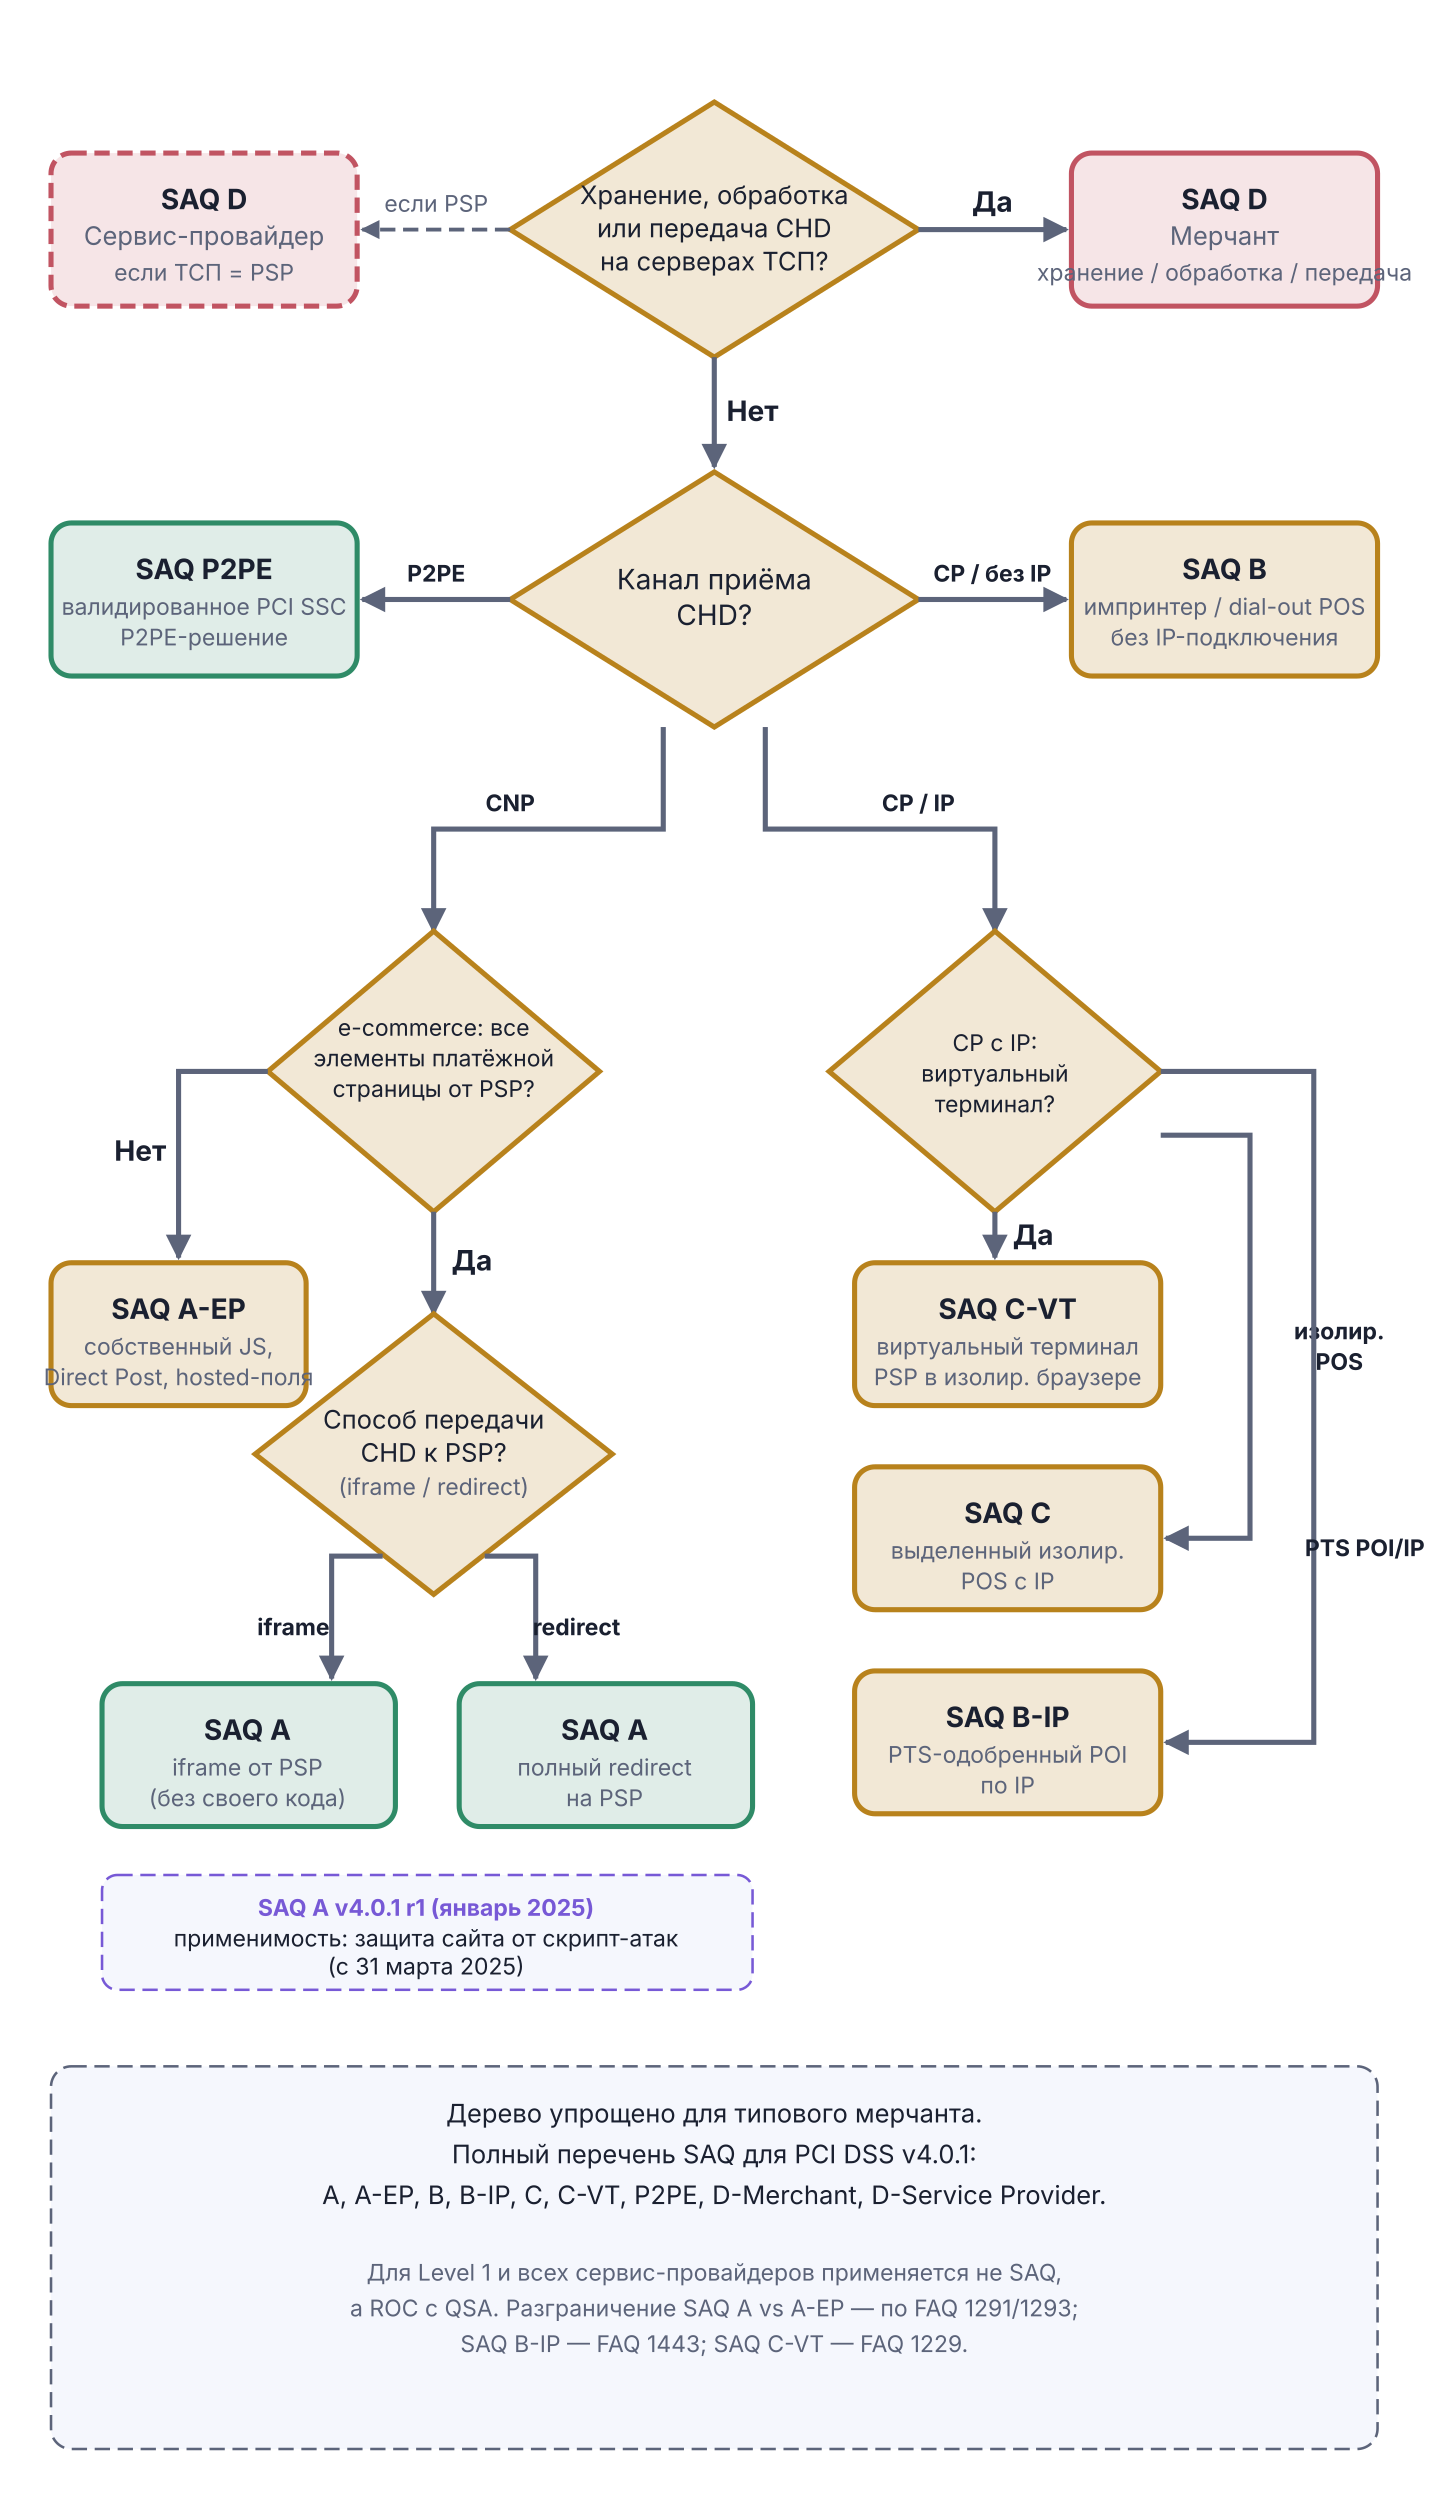
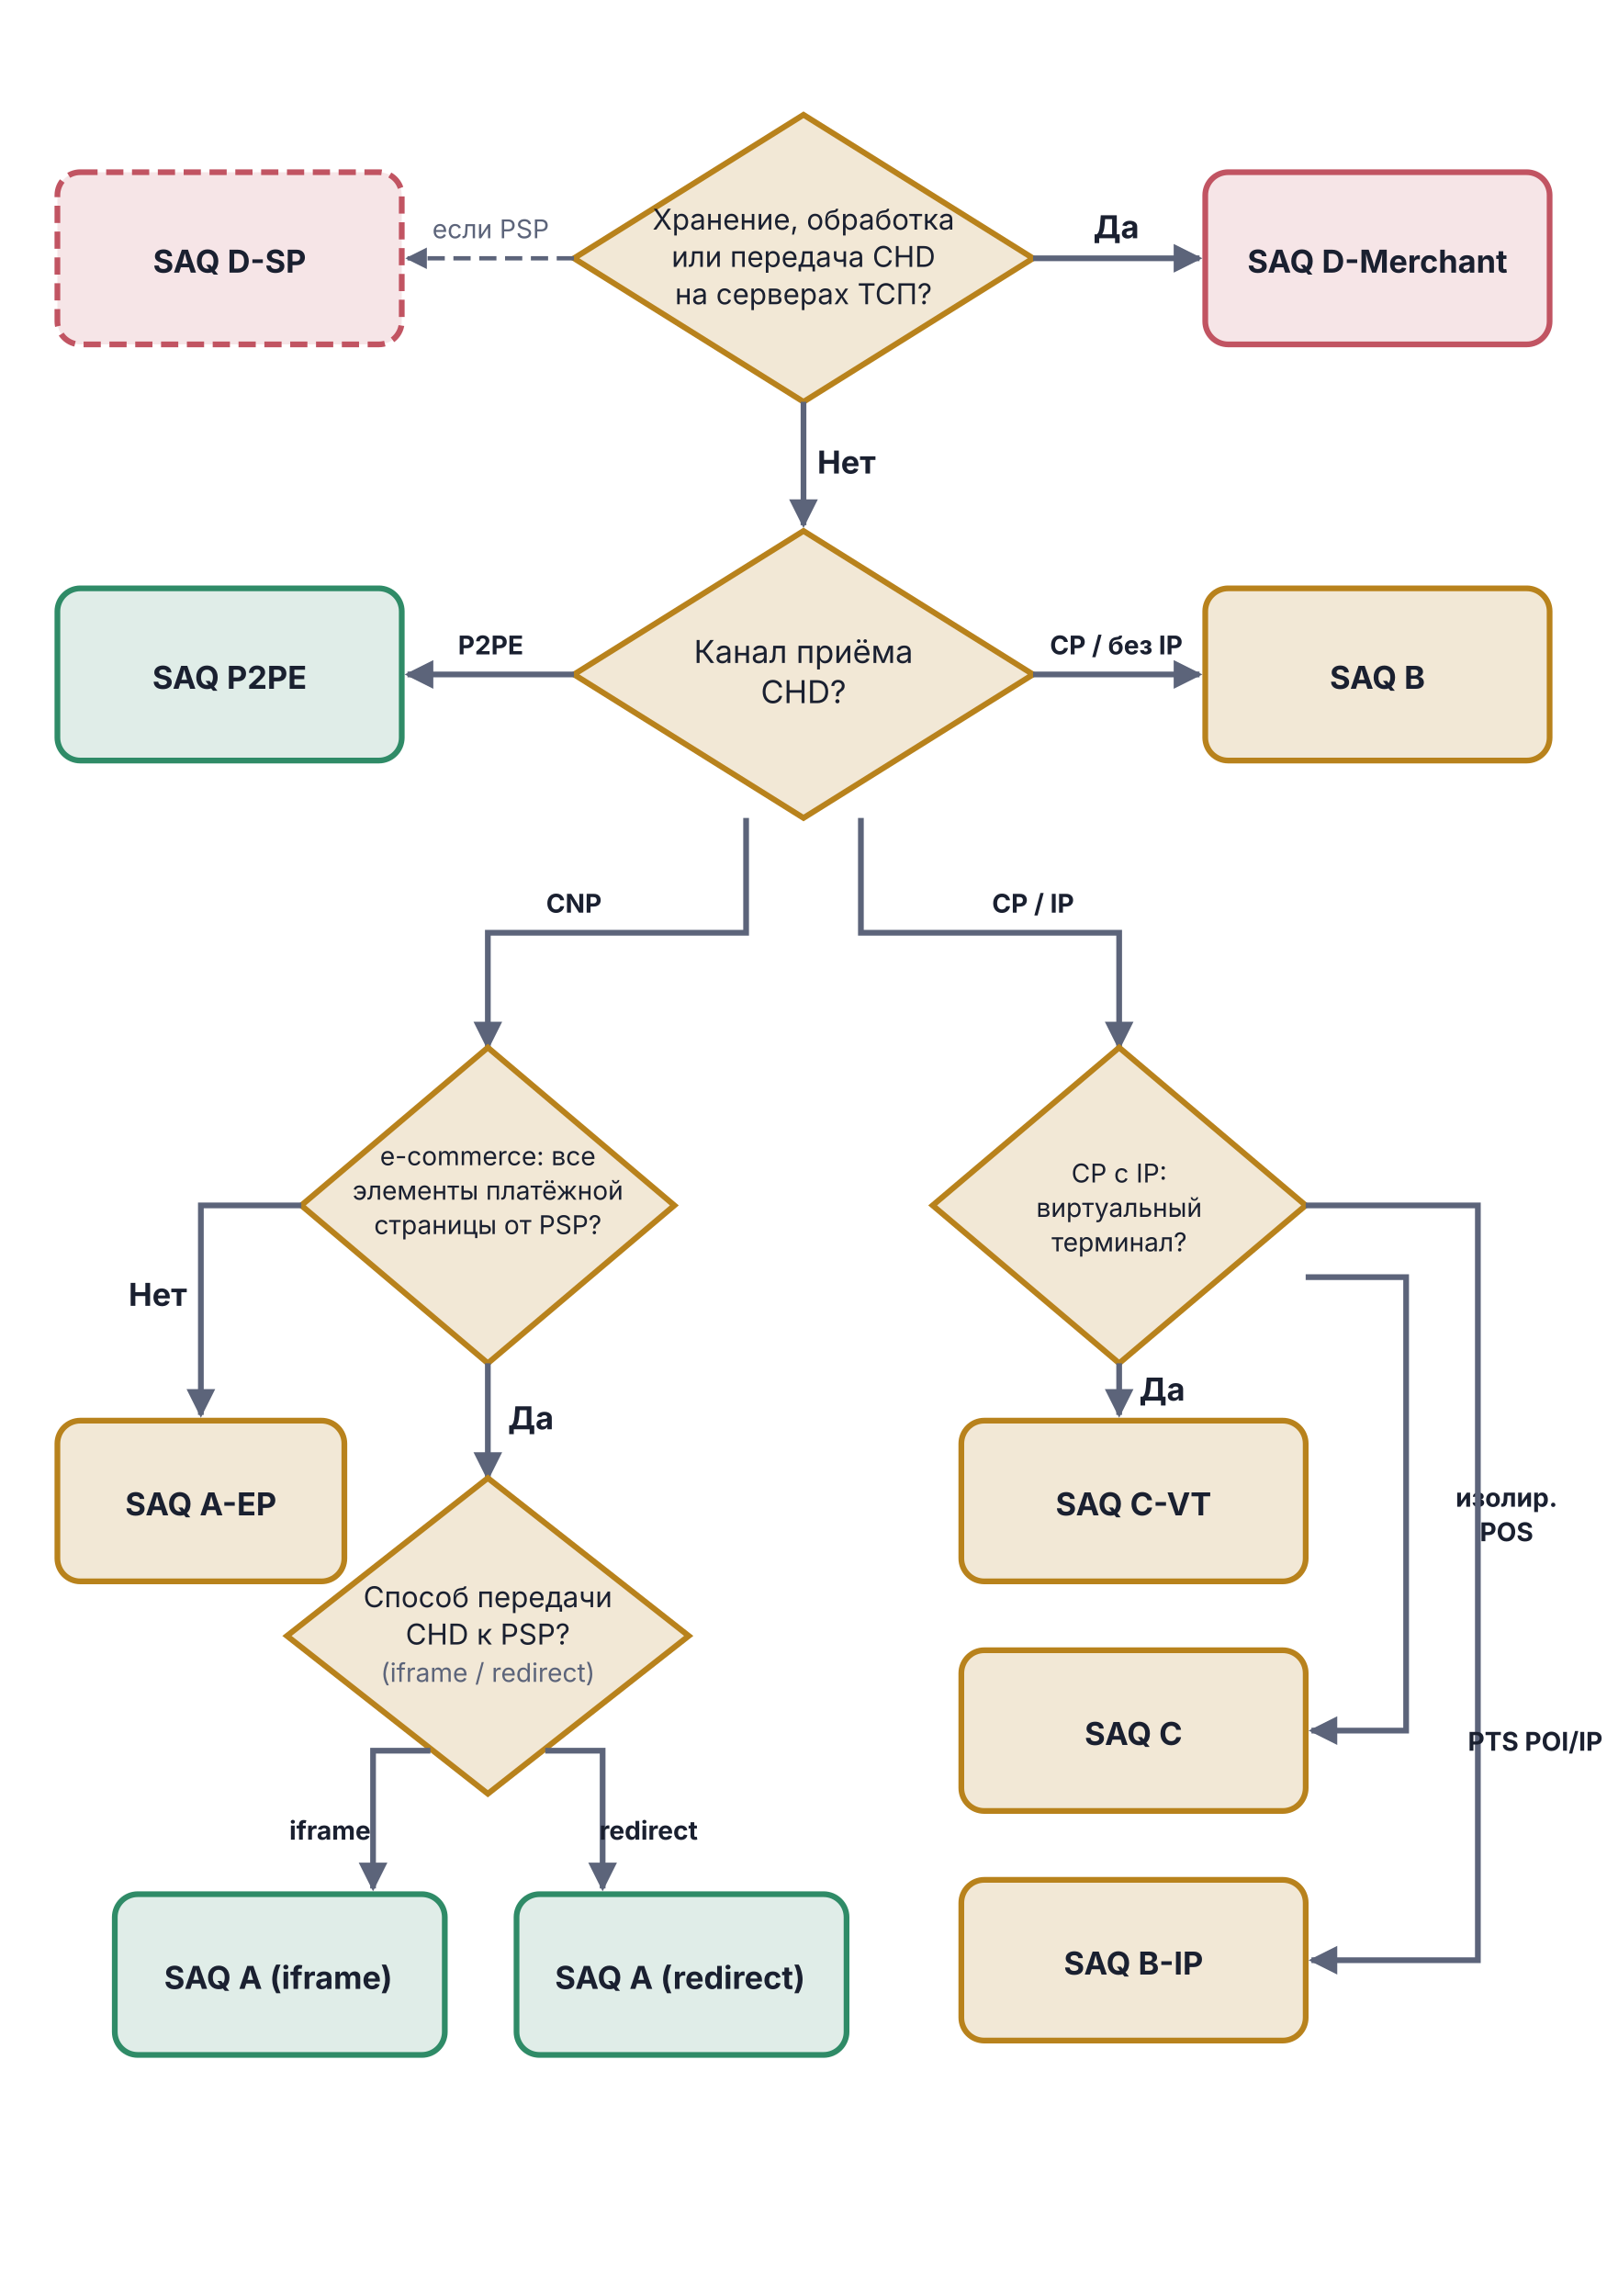
- <svg xmlns="http://www.w3.org/2000/svg" viewBox="0 0 560 980" width="560" height="980">
+ <svg xmlns="http://www.w3.org/2000/svg" viewBox="0 0 560 800" width="560" height="800">
  <defs>
    <marker id="arr-Muted" viewBox="0 0 10 10" refX="9" refY="5" markerWidth="5" markerHeight="5" orient="auto">
      <path d="M0,0 L10,5 L0,10 Z" fill="#5C647A" />
    </marker>
  </defs>
  <polygon points="280,40 360,90 280,140 200,90" fill="#B8821C" fill-opacity="0.18" stroke="#B8821C" stroke-width="2" />
  <text x="280" y="80.0" text-anchor="middle" font-family="Inter, -apple-system, BlinkMacSystemFont, 'Helvetica Neue', Arial, sans-serif" font-size="10" font-weight="normal" fill="#1A2030">Хранение, обработка</text>
  <text x="280" y="93.0" text-anchor="middle" font-family="Inter, -apple-system, BlinkMacSystemFont, 'Helvetica Neue', Arial, sans-serif" font-size="10" font-weight="normal" fill="#1A2030">или передача CHD</text>
  <text x="280" y="106.0" text-anchor="middle" font-family="Inter, -apple-system, BlinkMacSystemFont, 'Helvetica Neue', Arial, sans-serif" font-size="10" font-weight="normal" fill="#1A2030">на серверах ТСП?</text>
  <rect x="420" y="60" width="120" height="60" rx="8" fill="#C15462" fill-opacity="0.15" stroke="#C15462" stroke-width="2" />
-   <text x="480" y="82.0" text-anchor="middle" font-family="Inter, -apple-system, BlinkMacSystemFont, 'Helvetica Neue', Arial, sans-serif" font-size="11" font-weight="bold" fill="#1A2030">SAQ D</text>
-   <text x="480" y="96.0" text-anchor="middle" font-family="Inter, -apple-system, BlinkMacSystemFont, 'Helvetica Neue', Arial, sans-serif" font-size="10" fill="#5C647A">Мерчант</text>
-   <text x="480" y="110.0" text-anchor="middle" font-family="Inter, -apple-system, BlinkMacSystemFont, 'Helvetica Neue', Arial, sans-serif" font-size="9" fill="#5C647A">хранение / обработка / передача</text>
+   <text x="480" y="95.0" text-anchor="middle" font-family="Inter, -apple-system, BlinkMacSystemFont, 'Helvetica Neue', Arial, sans-serif" font-size="11" font-weight="bold" fill="#1A2030">SAQ D-Merchant</text>
  <line x1="360" y1="90" x2="418" y2="90" stroke="#5C647A" stroke-width="2" marker-end="url(#arr-Muted)" />
  <text x="389" y="83.0" text-anchor="middle" font-family="Inter, -apple-system, BlinkMacSystemFont, 'Helvetica Neue', Arial, sans-serif" font-size="11" font-weight="bold" fill="#1A2030">Да</text>
  <rect x="20" y="60" width="120" height="60" rx="8" fill="#C15462" fill-opacity="0.15" stroke="#C15462" stroke-width="2" stroke-dasharray="6,3" />
-   <text x="80" y="82.0" text-anchor="middle" font-family="Inter, -apple-system, BlinkMacSystemFont, 'Helvetica Neue', Arial, sans-serif" font-size="11" font-weight="bold" fill="#1A2030">SAQ D</text>
-   <text x="80" y="96.0" text-anchor="middle" font-family="Inter, -apple-system, BlinkMacSystemFont, 'Helvetica Neue', Arial, sans-serif" font-size="10" fill="#5C647A">Сервис-провайдер</text>
-   <text x="80" y="110.0" text-anchor="middle" font-family="Inter, -apple-system, BlinkMacSystemFont, 'Helvetica Neue', Arial, sans-serif" font-size="9" fill="#5C647A">если ТСП = PSP</text>
+   <text x="80" y="95.0" text-anchor="middle" font-family="Inter, -apple-system, BlinkMacSystemFont, 'Helvetica Neue', Arial, sans-serif" font-size="11" font-weight="bold" fill="#1A2030">SAQ D-SP</text>
  <line x1="200" y1="90" x2="142" y2="90" stroke="#5C647A" stroke-width="1.5" stroke-dasharray="6,3" marker-end="url(#arr-Muted)" />
  <text x="171" y="83.0" text-anchor="middle" font-family="Inter, -apple-system, BlinkMacSystemFont, 'Helvetica Neue', Arial, sans-serif" font-size="9" font-weight="normal" fill="#5C647A">если PSP</text>
  <line x1="280" y1="140" x2="280" y2="183" stroke="#5C647A" stroke-width="2" marker-end="url(#arr-Muted)" />
  <text x="295" y="165.0" text-anchor="middle" font-family="Inter, -apple-system, BlinkMacSystemFont, 'Helvetica Neue', Arial, sans-serif" font-size="11" font-weight="bold" fill="#1A2030">Нет</text>
  <polygon points="280,185 360,235 280,285 200,235" fill="#B8821C" fill-opacity="0.18" stroke="#B8821C" stroke-width="2" />
  <text x="280" y="231.0" text-anchor="middle" font-family="Inter, -apple-system, BlinkMacSystemFont, 'Helvetica Neue', Arial, sans-serif" font-size="11" font-weight="normal" fill="#1A2030">Канал приёма</text>
  <text x="280" y="245.0" text-anchor="middle" font-family="Inter, -apple-system, BlinkMacSystemFont, 'Helvetica Neue', Arial, sans-serif" font-size="11" font-weight="normal" fill="#1A2030">CHD?</text>
  <rect x="20" y="205" width="120" height="60" rx="8" fill="#2F8B67" fill-opacity="0.15" stroke="#2F8B67" stroke-width="2" />
-   <text x="80" y="227.0" text-anchor="middle" font-family="Inter, -apple-system, BlinkMacSystemFont, 'Helvetica Neue', Arial, sans-serif" font-size="11" font-weight="bold" fill="#1A2030">SAQ P2PE</text>
-   <text x="80" y="241.0" text-anchor="middle" font-family="Inter, -apple-system, BlinkMacSystemFont, 'Helvetica Neue', Arial, sans-serif" font-size="9" fill="#5C647A">валидированное PCI SSC</text>
-   <text x="80" y="253.0" text-anchor="middle" font-family="Inter, -apple-system, BlinkMacSystemFont, 'Helvetica Neue', Arial, sans-serif" font-size="9" fill="#5C647A">P2PE-решение</text>
+   <text x="80" y="240.0" text-anchor="middle" font-family="Inter, -apple-system, BlinkMacSystemFont, 'Helvetica Neue', Arial, sans-serif" font-size="11" font-weight="bold" fill="#1A2030">SAQ P2PE</text>
  <line x1="200" y1="235" x2="142" y2="235" stroke="#5C647A" stroke-width="2" marker-end="url(#arr-Muted)" />
  <text x="171" y="228.0" text-anchor="middle" font-family="Inter, -apple-system, BlinkMacSystemFont, 'Helvetica Neue', Arial, sans-serif" font-size="9" font-weight="bold" fill="#1A2030">P2PE</text>
  <rect x="420" y="205" width="120" height="60" rx="8" fill="#B8821C" fill-opacity="0.18" stroke="#B8821C" stroke-width="2" />
-   <text x="480" y="227.0" text-anchor="middle" font-family="Inter, -apple-system, BlinkMacSystemFont, 'Helvetica Neue', Arial, sans-serif" font-size="11" font-weight="bold" fill="#1A2030">SAQ B</text>
-   <text x="480" y="241.0" text-anchor="middle" font-family="Inter, -apple-system, BlinkMacSystemFont, 'Helvetica Neue', Arial, sans-serif" font-size="9" fill="#5C647A">импринтер / dial-out POS</text>
-   <text x="480" y="253.0" text-anchor="middle" font-family="Inter, -apple-system, BlinkMacSystemFont, 'Helvetica Neue', Arial, sans-serif" font-size="9" fill="#5C647A">без IP-подключения</text>
+   <text x="480" y="240.0" text-anchor="middle" font-family="Inter, -apple-system, BlinkMacSystemFont, 'Helvetica Neue', Arial, sans-serif" font-size="11" font-weight="bold" fill="#1A2030">SAQ B</text>
  <line x1="360" y1="235" x2="418" y2="235" stroke="#5C647A" stroke-width="2" marker-end="url(#arr-Muted)" />
  <text x="389" y="228.0" text-anchor="middle" font-family="Inter, -apple-system, BlinkMacSystemFont, 'Helvetica Neue', Arial, sans-serif" font-size="9" font-weight="bold" fill="#1A2030">CP / без IP</text>
  <path d="M 260,285 L 260,325 L 170,325 L 170,365" fill="none" stroke="#5C647A" stroke-width="2" marker-end="url(#arr-Muted)" />
  <text x="200" y="318.0" text-anchor="middle" font-family="Inter, -apple-system, BlinkMacSystemFont, 'Helvetica Neue', Arial, sans-serif" font-size="9" font-weight="bold" fill="#1A2030">CNP</text>
  <path d="M 300,285 L 300,325 L 390,325 L 390,365" fill="none" stroke="#5C647A" stroke-width="2" marker-end="url(#arr-Muted)" />
  <text x="360" y="318.0" text-anchor="middle" font-family="Inter, -apple-system, BlinkMacSystemFont, 'Helvetica Neue', Arial, sans-serif" font-size="9" font-weight="bold" fill="#1A2030">CP / IP</text>
  <polygon points="170,365 235,420 170,475 105,420" fill="#B8821C" fill-opacity="0.18" stroke="#B8821C" stroke-width="2" />
  <text x="170" y="406.0" text-anchor="middle" font-family="Inter, -apple-system, BlinkMacSystemFont, 'Helvetica Neue', Arial, sans-serif" font-size="9" font-weight="normal" fill="#1A2030">e-commerce: все</text>
  <text x="170" y="418.0" text-anchor="middle" font-family="Inter, -apple-system, BlinkMacSystemFont, 'Helvetica Neue', Arial, sans-serif" font-size="9" font-weight="normal" fill="#1A2030">элементы платёжной</text>
  <text x="170" y="430.0" text-anchor="middle" font-family="Inter, -apple-system, BlinkMacSystemFont, 'Helvetica Neue', Arial, sans-serif" font-size="9" font-weight="normal" fill="#1A2030">страницы от PSP?</text>
  <polygon points="390,365 455,420 390,475 325,420" fill="#B8821C" fill-opacity="0.18" stroke="#B8821C" stroke-width="2" />
  <text x="390" y="412.0" text-anchor="middle" font-family="Inter, -apple-system, BlinkMacSystemFont, 'Helvetica Neue', Arial, sans-serif" font-size="9" font-weight="normal" fill="#1A2030">CP с IP:</text>
  <text x="390" y="424.0" text-anchor="middle" font-family="Inter, -apple-system, BlinkMacSystemFont, 'Helvetica Neue', Arial, sans-serif" font-size="9" font-weight="normal" fill="#1A2030">виртуальный</text>
  <text x="390" y="436.0" text-anchor="middle" font-family="Inter, -apple-system, BlinkMacSystemFont, 'Helvetica Neue', Arial, sans-serif" font-size="9" font-weight="normal" fill="#1A2030">терминал?</text>
  <rect x="20" y="495" width="100" height="56" rx="8" fill="#B8821C" fill-opacity="0.18" stroke="#B8821C" stroke-width="2" />
-   <text x="70" y="517.0" text-anchor="middle" font-family="Inter, -apple-system, BlinkMacSystemFont, 'Helvetica Neue', Arial, sans-serif" font-size="11" font-weight="bold" fill="#1A2030">SAQ A-EP</text>
-   <text x="70" y="531.0" text-anchor="middle" font-family="Inter, -apple-system, BlinkMacSystemFont, 'Helvetica Neue', Arial, sans-serif" font-size="9" fill="#5C647A">собственный JS,</text>
-   <text x="70" y="543.0" text-anchor="middle" font-family="Inter, -apple-system, BlinkMacSystemFont, 'Helvetica Neue', Arial, sans-serif" font-size="9" fill="#5C647A">Direct Post, hosted-поля</text>
+   <text x="70" y="528.0" text-anchor="middle" font-family="Inter, -apple-system, BlinkMacSystemFont, 'Helvetica Neue', Arial, sans-serif" font-size="11" font-weight="bold" fill="#1A2030">SAQ A-EP</text>
  <path d="M 105,420 L 70,420 L 70,493" fill="none" stroke="#5C647A" stroke-width="2" marker-end="url(#arr-Muted)" />
  <text x="55" y="455.0" text-anchor="middle" font-family="Inter, -apple-system, BlinkMacSystemFont, 'Helvetica Neue', Arial, sans-serif" font-size="11" font-weight="bold" fill="#1A2030">Нет</text>
  <line x1="170" y1="475" x2="170" y2="515" stroke="#5C647A" stroke-width="2" marker-end="url(#arr-Muted)" />
  <text x="185" y="498.0" text-anchor="middle" font-family="Inter, -apple-system, BlinkMacSystemFont, 'Helvetica Neue', Arial, sans-serif" font-size="11" font-weight="bold" fill="#1A2030">Да</text>
  <polygon points="170,515 240,570 170,625 100,570" fill="#B8821C" fill-opacity="0.18" stroke="#B8821C" stroke-width="2" />
  <text x="170" y="560.0" text-anchor="middle" font-family="Inter, -apple-system, BlinkMacSystemFont, 'Helvetica Neue', Arial, sans-serif" font-size="10" font-weight="normal" fill="#1A2030">Способ передачи</text>
  <text x="170" y="573.0" text-anchor="middle" font-family="Inter, -apple-system, BlinkMacSystemFont, 'Helvetica Neue', Arial, sans-serif" font-size="10" font-weight="normal" fill="#1A2030">CHD к PSP?</text>
  <text x="170" y="586.0" text-anchor="middle" font-family="Inter, -apple-system, BlinkMacSystemFont, 'Helvetica Neue', Arial, sans-serif" font-size="9" fill="#5C647A">(iframe / redirect)</text>
  <rect x="40" y="660" width="115" height="56" rx="8" fill="#2F8B67" fill-opacity="0.15" stroke="#2F8B67" stroke-width="2" />
-   <text x="97" y="682.0" text-anchor="middle" font-family="Inter, -apple-system, BlinkMacSystemFont, 'Helvetica Neue', Arial, sans-serif" font-size="11" font-weight="bold" fill="#1A2030">SAQ A</text>
-   <text x="97" y="696.0" text-anchor="middle" font-family="Inter, -apple-system, BlinkMacSystemFont, 'Helvetica Neue', Arial, sans-serif" font-size="9" fill="#5C647A">iframe от PSP</text>
-   <text x="97" y="708.0" text-anchor="middle" font-family="Inter, -apple-system, BlinkMacSystemFont, 'Helvetica Neue', Arial, sans-serif" font-size="9" fill="#5C647A">(без своего кода)</text>
+   <text x="97" y="693.0" text-anchor="middle" font-family="Inter, -apple-system, BlinkMacSystemFont, 'Helvetica Neue', Arial, sans-serif" font-size="11" font-weight="bold" fill="#1A2030">SAQ A (iframe)</text>
  <path d="M 150,610 L 130,610 L 130,658" fill="none" stroke="#5C647A" stroke-width="2" marker-end="url(#arr-Muted)" />
  <text x="115" y="641.0" text-anchor="middle" font-family="Inter, -apple-system, BlinkMacSystemFont, 'Helvetica Neue', Arial, sans-serif" font-size="9" font-weight="bold" fill="#1A2030">iframe</text>
  <rect x="180" y="660" width="115" height="56" rx="8" fill="#2F8B67" fill-opacity="0.15" stroke="#2F8B67" stroke-width="2" />
-   <text x="237" y="682.0" text-anchor="middle" font-family="Inter, -apple-system, BlinkMacSystemFont, 'Helvetica Neue', Arial, sans-serif" font-size="11" font-weight="bold" fill="#1A2030">SAQ A</text>
-   <text x="237" y="696.0" text-anchor="middle" font-family="Inter, -apple-system, BlinkMacSystemFont, 'Helvetica Neue', Arial, sans-serif" font-size="9" fill="#5C647A">полный redirect</text>
-   <text x="237" y="708.0" text-anchor="middle" font-family="Inter, -apple-system, BlinkMacSystemFont, 'Helvetica Neue', Arial, sans-serif" font-size="9" fill="#5C647A">на PSP</text>
+   <text x="237" y="693.0" text-anchor="middle" font-family="Inter, -apple-system, BlinkMacSystemFont, 'Helvetica Neue', Arial, sans-serif" font-size="11" font-weight="bold" fill="#1A2030">SAQ A (redirect)</text>
  <path d="M 190,610 L 210,610 L 210,658" fill="none" stroke="#5C647A" stroke-width="2" marker-end="url(#arr-Muted)" />
  <text x="226" y="641.0" text-anchor="middle" font-family="Inter, -apple-system, BlinkMacSystemFont, 'Helvetica Neue', Arial, sans-serif" font-size="9" font-weight="bold" fill="#1A2030">redirect</text>
-   <rect x="40" y="735" width="255" height="45" rx="6" fill="#F5F7FD" stroke="#7759D6" stroke-width="1" stroke-dasharray="6,3" />
-   <text x="167" y="751.0" text-anchor="middle" font-family="Inter, -apple-system, BlinkMacSystemFont, 'Helvetica Neue', Arial, sans-serif" font-size="9" font-weight="bold" fill="#7759D6">SAQ A v4.0.1 r1 (январь 2025)</text>
-   <text x="167" y="763.0" text-anchor="middle" font-family="Inter, -apple-system, BlinkMacSystemFont, 'Helvetica Neue', Arial, sans-serif" font-size="9" fill="#1A2030">применимость: защита сайта от скрипт-атак</text>
-   <text x="167" y="774.0" text-anchor="middle" font-family="Inter, -apple-system, BlinkMacSystemFont, 'Helvetica Neue', Arial, sans-serif" font-size="9" fill="#1A2030">(с 31 марта 2025)</text>
  <rect x="335" y="495" width="120" height="56" rx="8" fill="#B8821C" fill-opacity="0.18" stroke="#B8821C" stroke-width="2" />
-   <text x="395" y="517.0" text-anchor="middle" font-family="Inter, -apple-system, BlinkMacSystemFont, 'Helvetica Neue', Arial, sans-serif" font-size="11" font-weight="bold" fill="#1A2030">SAQ C-VT</text>
-   <text x="395" y="531.0" text-anchor="middle" font-family="Inter, -apple-system, BlinkMacSystemFont, 'Helvetica Neue', Arial, sans-serif" font-size="9" fill="#5C647A">виртуальный терминал</text>
-   <text x="395" y="543.0" text-anchor="middle" font-family="Inter, -apple-system, BlinkMacSystemFont, 'Helvetica Neue', Arial, sans-serif" font-size="9" fill="#5C647A">PSP в изолир. браузере</text>
+   <text x="395" y="528.0" text-anchor="middle" font-family="Inter, -apple-system, BlinkMacSystemFont, 'Helvetica Neue', Arial, sans-serif" font-size="11" font-weight="bold" fill="#1A2030">SAQ C-VT</text>
  <line x1="390" y1="475" x2="390" y2="493" stroke="#5C647A" stroke-width="2" marker-end="url(#arr-Muted)" />
  <text x="405" y="488.0" text-anchor="middle" font-family="Inter, -apple-system, BlinkMacSystemFont, 'Helvetica Neue', Arial, sans-serif" font-size="11" font-weight="bold" fill="#1A2030">Да</text>
  <rect x="335" y="575" width="120" height="56" rx="8" fill="#B8821C" fill-opacity="0.18" stroke="#B8821C" stroke-width="2" />
-   <text x="395" y="597.0" text-anchor="middle" font-family="Inter, -apple-system, BlinkMacSystemFont, 'Helvetica Neue', Arial, sans-serif" font-size="11" font-weight="bold" fill="#1A2030">SAQ C</text>
-   <text x="395" y="611.0" text-anchor="middle" font-family="Inter, -apple-system, BlinkMacSystemFont, 'Helvetica Neue', Arial, sans-serif" font-size="9" fill="#5C647A">выделенный изолир.</text>
-   <text x="395" y="623.0" text-anchor="middle" font-family="Inter, -apple-system, BlinkMacSystemFont, 'Helvetica Neue', Arial, sans-serif" font-size="9" fill="#5C647A">POS с IP</text>
+   <text x="395" y="608.0" text-anchor="middle" font-family="Inter, -apple-system, BlinkMacSystemFont, 'Helvetica Neue', Arial, sans-serif" font-size="11" font-weight="bold" fill="#1A2030">SAQ C</text>
  <path d="M 455,445 L 490,445 L 490,603 L 457,603" fill="none" stroke="#5C647A" stroke-width="2" marker-end="url(#arr-Muted)" />
  <text x="525" y="525.0" text-anchor="middle" font-family="Inter, -apple-system, BlinkMacSystemFont, 'Helvetica Neue', Arial, sans-serif" font-size="9" font-weight="bold" fill="#1A2030">изолир.</text>
  <text x="525" y="537.0" text-anchor="middle" font-family="Inter, -apple-system, BlinkMacSystemFont, 'Helvetica Neue', Arial, sans-serif" font-size="9" font-weight="bold" fill="#1A2030">POS</text>
  <rect x="335" y="655" width="120" height="56" rx="8" fill="#B8821C" fill-opacity="0.18" stroke="#B8821C" stroke-width="2" />
-   <text x="395" y="677.0" text-anchor="middle" font-family="Inter, -apple-system, BlinkMacSystemFont, 'Helvetica Neue', Arial, sans-serif" font-size="11" font-weight="bold" fill="#1A2030">SAQ B-IP</text>
-   <text x="395" y="691.0" text-anchor="middle" font-family="Inter, -apple-system, BlinkMacSystemFont, 'Helvetica Neue', Arial, sans-serif" font-size="9" fill="#5C647A">PTS-одобренный POI</text>
-   <text x="395" y="703.0" text-anchor="middle" font-family="Inter, -apple-system, BlinkMacSystemFont, 'Helvetica Neue', Arial, sans-serif" font-size="9" fill="#5C647A">по IP</text>
+   <text x="395" y="688.0" text-anchor="middle" font-family="Inter, -apple-system, BlinkMacSystemFont, 'Helvetica Neue', Arial, sans-serif" font-size="11" font-weight="bold" fill="#1A2030">SAQ B-IP</text>
  <path d="M 455,420 L 515,420 L 515,683 L 457,683" fill="none" stroke="#5C647A" stroke-width="2" marker-end="url(#arr-Muted)" />
  <text x="535" y="610.0" text-anchor="middle" font-family="Inter, -apple-system, BlinkMacSystemFont, 'Helvetica Neue', Arial, sans-serif" font-size="9" font-weight="bold" fill="#1A2030">PTS POI/IP</text>
-   <rect x="20" y="810" width="520" height="150" rx="8" fill="#F5F7FD" stroke="#5C647A" stroke-width="1" stroke-dasharray="6,3" />
-   <text x="280" y="832.0" text-anchor="middle" font-family="Inter, -apple-system, BlinkMacSystemFont, 'Helvetica Neue', Arial, sans-serif" font-size="10" font-weight="normal" fill="#1A2030">Дерево упрощено для типового мерчанта.</text>
-   <text x="280" y="848.0" text-anchor="middle" font-family="Inter, -apple-system, BlinkMacSystemFont, 'Helvetica Neue', Arial, sans-serif" font-size="10" font-weight="normal" fill="#1A2030">Полный перечень SAQ для PCI DSS v4.0.1:</text>
-   <text x="280" y="864.0" text-anchor="middle" font-family="Inter, -apple-system, BlinkMacSystemFont, 'Helvetica Neue', Arial, sans-serif" font-size="10" font-weight="normal" fill="#1A2030">A, A-EP, B, B-IP, C, C-VT, P2PE, D-Merchant, D-Service Provider.</text>
-   <text x="280" y="894.0" text-anchor="middle" font-family="Inter, -apple-system, BlinkMacSystemFont, 'Helvetica Neue', Arial, sans-serif" font-size="9" font-weight="normal" fill="#5C647A">Для Level 1 и всех сервис-провайдеров применяется не SAQ,</text>
-   <text x="280" y="908.0" text-anchor="middle" font-family="Inter, -apple-system, BlinkMacSystemFont, 'Helvetica Neue', Arial, sans-serif" font-size="9" font-weight="normal" fill="#5C647A">а ROC с QSA. Разграничение SAQ A vs A-EP — по FAQ 1291/1293;</text>
-   <text x="280" y="922.0" text-anchor="middle" font-family="Inter, -apple-system, BlinkMacSystemFont, 'Helvetica Neue', Arial, sans-serif" font-size="9" font-weight="normal" fill="#5C647A">SAQ B-IP — FAQ 1443; SAQ C-VT — FAQ 1229.</text>
</svg>
